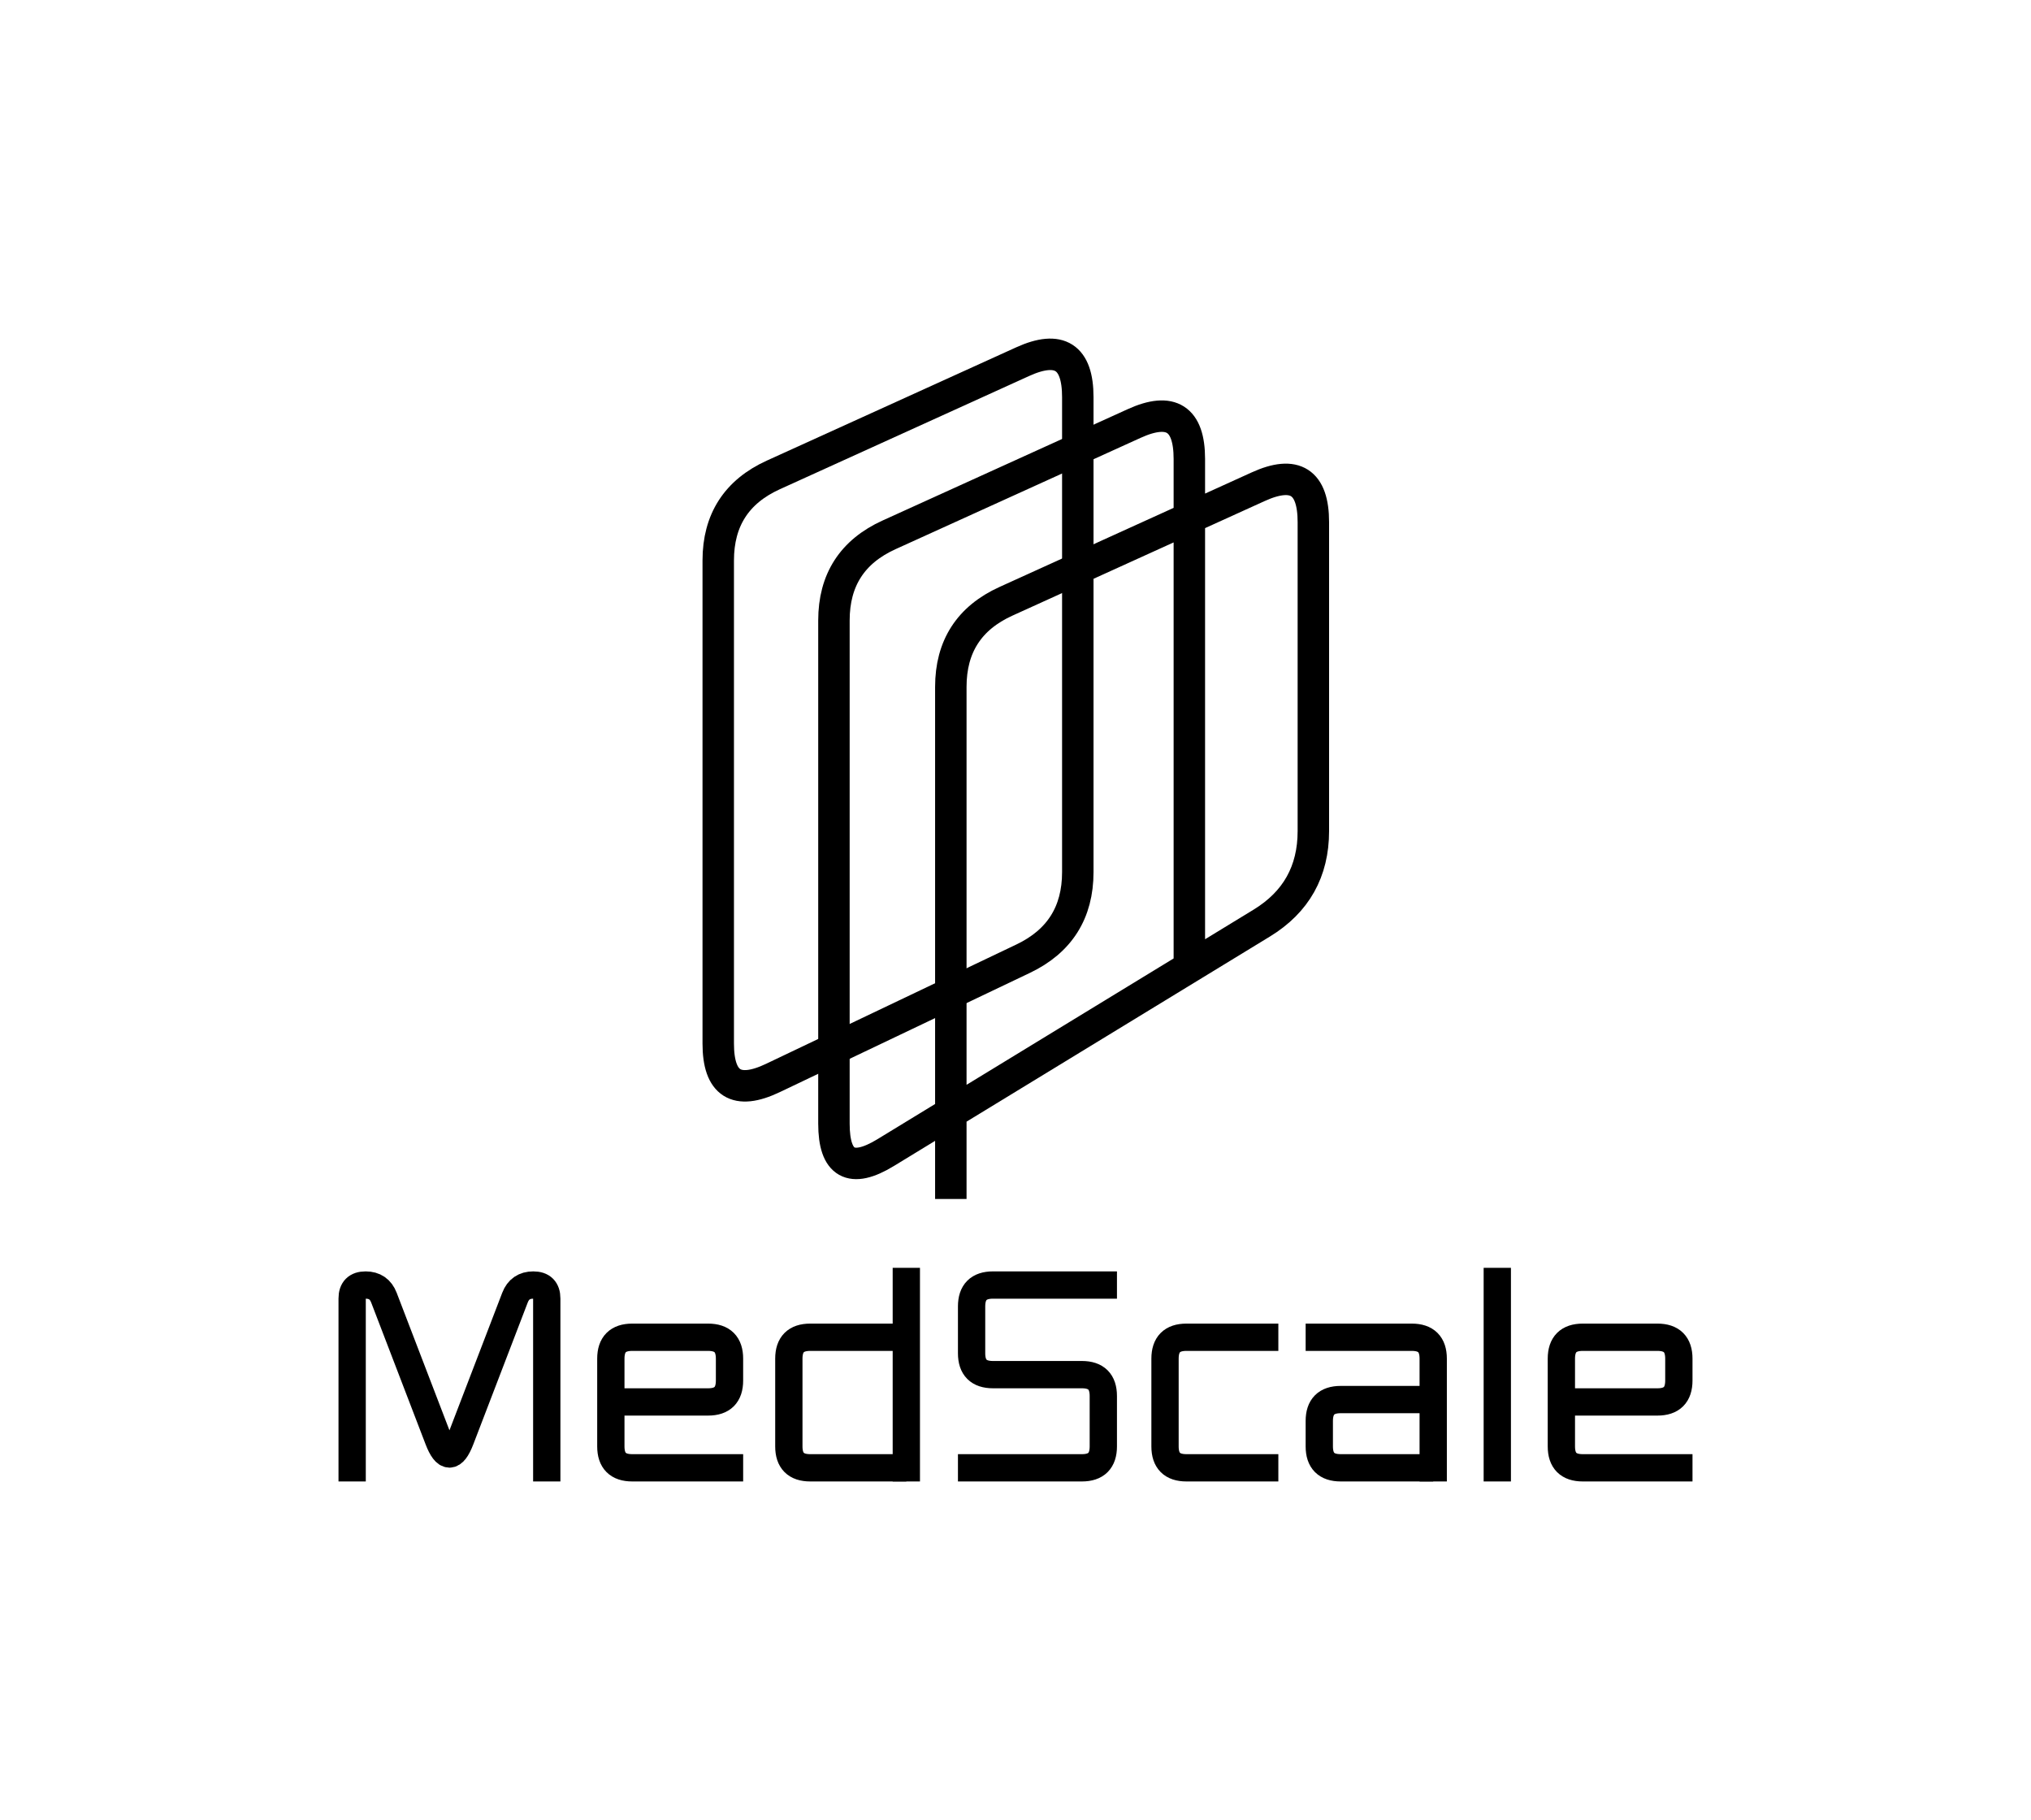
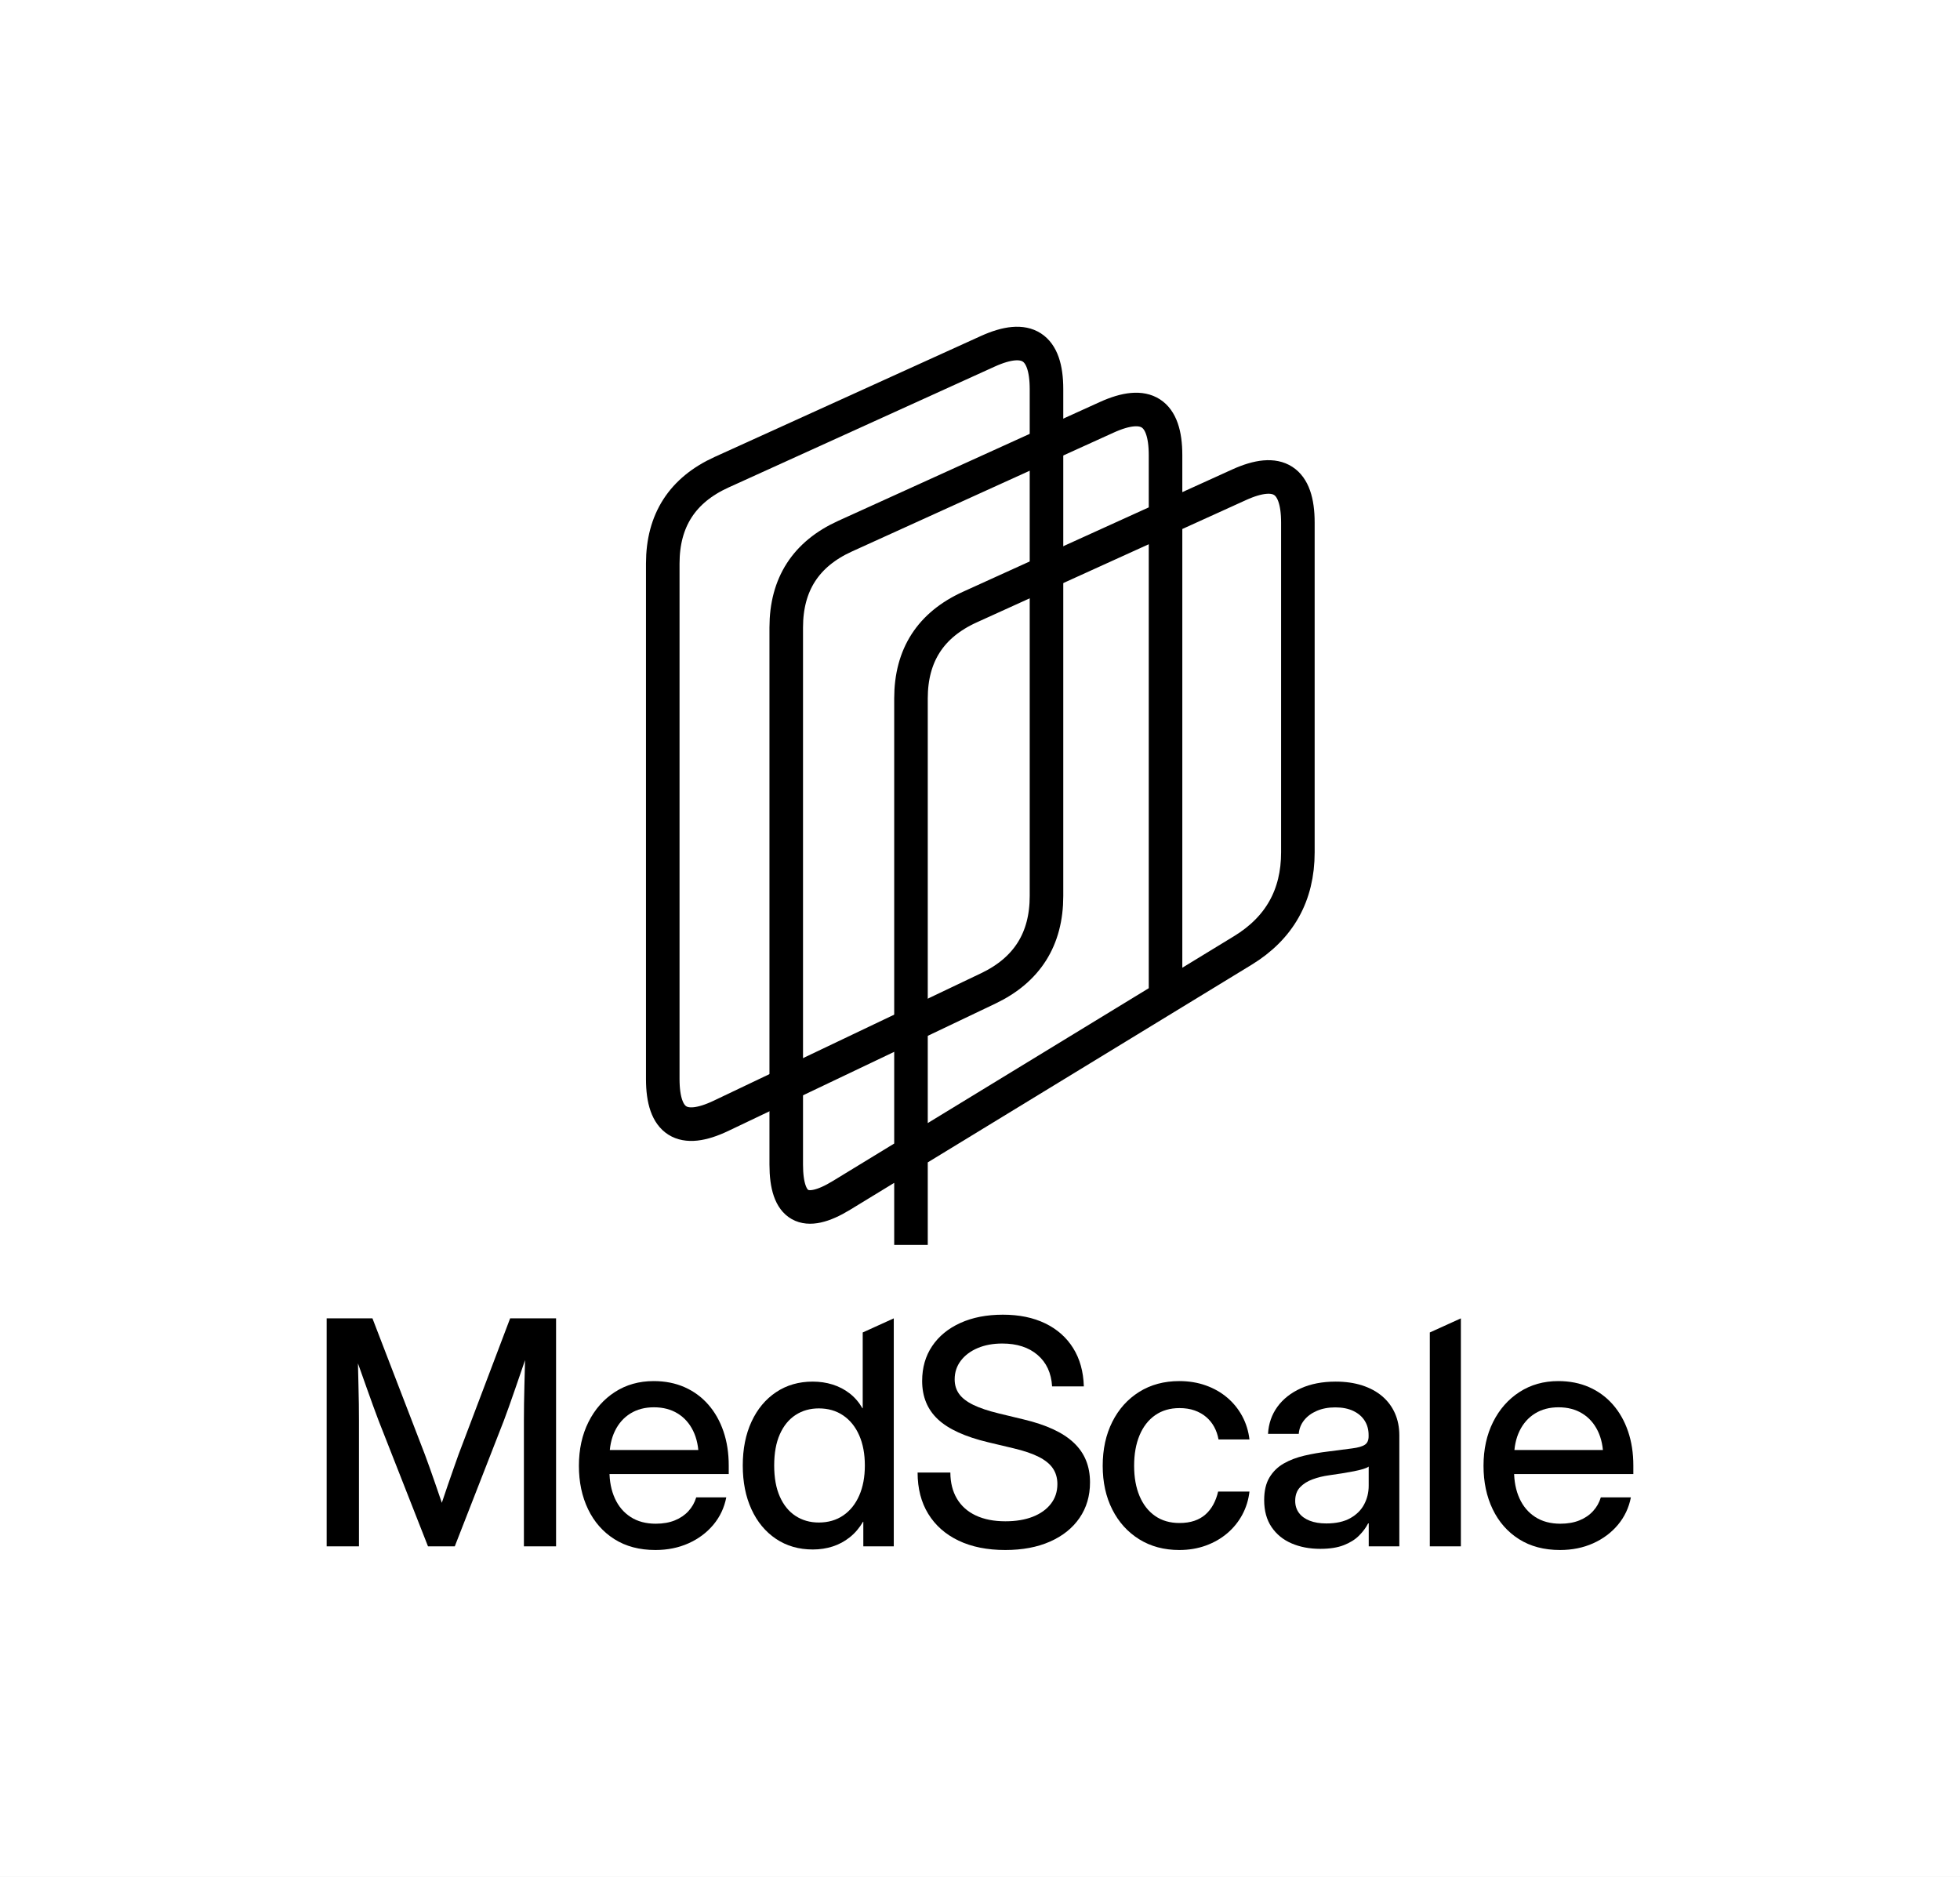
- <svg xmlns="http://www.w3.org/2000/svg" viewBox="0 0 1711.5 1533.5" role="img" aria-labelledby="title description">
-   <rect width="1711.5" height="1533.5" fill="#FFFFFF" />
-   <g id="medscale-frames" transform="translate(591.750 285.250) scale(1)" fill="none" stroke="#000000" stroke-width="26.5" stroke-linejoin="round" stroke-linecap="butt">
+ <svg xmlns="http://www.w3.org/2000/svg" viewBox="0 0 1547.65 1481.79" role="img" aria-labelledby="title description">
+   <rect width="1547.65" height="1481.79" fill="#FFFFFF" />
+   <g id="medscale-frames" transform="translate(509.827 257.942) scale(1)" fill="none" stroke="#000000" stroke-width="26.5" stroke-linejoin="round" stroke-linecap="butt">
    <path d="M13.5 390.5L13.5 187Q13.5 136 59.93 114.91L270.07 19.47Q316.5 -1.62 316.5 49.38L316.5 449.56Q316.5 500.56 270.46 522.51L59.54 623.05Q13.5 645 13.5 594Z" />
    <path d="M209.5 725L209.5 293.5Q209.5 242.5 255.93 221.41L468.57 124.83Q515 103.74 515 154.74L515 415Q515 466 471.46 492.56L154.54 685.94Q111 712.5 111 661.5L111 237.5Q111 186.5 157.43 165.41L364.07 71.56Q410.5 50.47 410.5 101.47L410.5 529.76" />
  </g>
-   <g id="medscale-wordmark" transform="translate(285.250 1068.250) scale(1)" fill="none" stroke="#000000" stroke-width="23" stroke-linejoin="round" stroke-linecap="butt">
-     <path d="M11.5 180L11.5 25.85Q11.5 14.5 22.85 14.5L22.85 14.5Q34.2 14.5 38.27 25.1L84.18 144.73Q93.5 169 102.82 144.73L148.73 25.1Q152.8 14.5 164.15 14.5L164.15 14.5Q175.5 14.5 175.5 25.85L175.5 180" />
-     <path d="M229.5 113L311.5 113Q329.5 113 329.5 95L329.5 76.5Q329.5 58.5 311.5 58.5L247.5 58.5Q229.5 58.5 229.5 76.5L229.5 150.5Q229.5 168.5 247.5 168.5L341 168.5" />
-     <path d="M478.5 58.5L397.5 58.5Q379.5 58.5 379.5 76.5L379.5 150.5Q379.5 168.5 397.5 168.5L478.5 168.5" />
-     <path d="M478.5 0L478.5 180" />
-     <path d="M656 14.5L551.5 14.5Q533.5 14.5 533.5 32.5L533.5 72Q533.5 90 551.5 90L626.5 90Q644.5 90 644.5 108L644.5 150.5Q644.5 168.5 626.5 168.5L522 168.5" />
-     <path d="M792 58.5L714.5 58.5Q696.5 58.5 696.5 76.5L696.5 150.5Q696.5 168.5 714.5 168.5L792 168.5" />
-     <path d="M815 58.5L904.5 58.5Q922.5 58.5 922.5 76.5L922.5 180" />
-     <path d="M922.5 111L844.5 111Q826.5 111 826.5 129L826.5 150.5Q826.5 168.5 844.5 168.5L922.5 168.5" />
-     <path d="M976.5 0L976.5 180" />
-     <path d="M1030.5 113L1111.5 113Q1129.5 113 1129.5 95L1129.5 76.5Q1129.5 58.5 1111.5 58.5L1048.5 58.5Q1030.5 58.5 1030.5 76.5L1030.5 150.5Q1030.5 168.5 1048.5 168.5L1141 168.5" />
+   <g id="medscale-wordmark" transform="translate(257.942 1038.043) scale(1)" fill="#000000">
+     <path d="M0 182.9V2.9H36.15L77.58 110.49Q79.22 114.84 81.48 121.2Q83.74 127.57 86.13 134.5Q88.52 141.42 90.63 147.63Q92.75 153.84 94.01 157.88H87.91Q89.17 153.84 91.23 147.63Q93.29 141.42 95.68 134.5Q98.06 127.57 100.31 121.2Q102.56 114.84 104.1 110.49L144.87 2.9H181.14V182.9H155.74V83.53Q155.74 77.68 155.84 70.59Q155.93 63.49 156.14 55.82Q156.35 48.15 156.54 40.34Q156.74 32.52 156.85 25.24H160.25Q157.3 33.97 154.38 42.49Q151.47 51.01 148.82 58.67Q146.17 66.33 143.92 72.65Q141.68 78.97 139.95 83.53L101.16 182.9H80.01L40.97 83.53Q39.24 78.97 36.93 72.65Q34.61 66.33 31.9 58.67Q29.19 51.01 26.16 42.49Q23.14 33.97 19.96 25.24H24.4Q24.61 32.52 24.75 40.34Q24.9 48.15 25.11 55.82Q25.31 63.49 25.41 70.59Q25.5 77.68 25.5 83.53V182.9Z" />
+     <path d="M259.6 185.8Q240.72 185.8 227.19 177.23Q213.66 168.66 206.41 153.61Q199.17 138.56 199.17 119.32Q199.17 99.85 206.72 84.76Q214.26 69.67 227.59 61.05Q240.93 52.43 258.22 52.43Q271.72 52.43 282.63 57.25Q293.54 62.08 301.34 70.99Q309.14 79.9 313.31 92.12Q317.48 104.34 317.48 119.13V125.85H210.53V106.86H304.49L293.74 112.81Q293.74 100.67 289.39 91.76Q285.05 82.85 277.13 77.99Q269.21 73.12 258.41 73.12Q247.74 73.12 239.86 77.99Q231.99 82.85 227.64 91.76Q223.29 100.67 223.29 112.81V123.33Q223.29 135.61 227.56 145.03Q231.83 154.45 240.02 159.74Q248.2 165.04 259.88 165.04Q268.38 165.04 274.88 162.42Q281.37 159.79 285.67 155.09Q289.96 150.4 291.81 144.22H315.55Q313.15 156.54 305.31 165.9Q297.47 175.25 285.69 180.53Q273.91 185.8 259.6 185.8Z" />
+     <path d="M383.85 185.39Q367.29 185.39 354.8 177.01Q342.31 168.63 335.44 153.69Q328.56 138.75 328.56 119.08Q328.56 99.41 335.46 84.48Q342.37 69.55 354.84 61.2Q367.32 52.84 383.78 52.84Q392.12 52.84 399.52 55.16Q406.92 57.49 412.94 62.14Q418.95 66.79 423.04 73.86H423.27V14.04L447.8 2.9V182.9H423.75V163.5H423.52Q419.18 170.89 413.06 175.75Q406.94 180.62 399.58 183Q392.21 185.39 383.85 185.39ZM388.61 164.1Q399.7 164.1 407.88 158.52Q416.06 152.94 420.51 142.8Q424.96 132.66 424.96 119.08Q424.96 105.4 420.51 95.27Q416.06 85.15 407.88 79.57Q399.7 73.99 388.61 73.99Q378.26 73.99 370.3 79.16Q362.34 84.32 357.86 94.34Q353.37 104.37 353.37 119.08Q353.37 133.69 357.86 143.73Q362.34 153.77 370.3 158.93Q378.26 164.1 388.61 164.1Z" />
+     <path d="M535.86 185.8Q514.49 185.8 498.97 178.4Q483.46 170.99 475.03 157.28Q466.61 143.57 466.61 124.63H492.48Q492.53 136.64 497.68 145.3Q502.83 153.96 512.58 158.55Q522.34 163.13 535.95 163.13Q548.37 163.13 557.55 159.54Q566.72 155.94 571.85 149.33Q576.99 142.71 576.99 133.76Q576.99 126.72 573.53 121.5Q570.08 116.27 562.47 112.36Q554.86 108.44 542.24 105.47L522.39 100.75Q495.06 94.24 482.63 82.59Q470.2 70.94 470.2 52.33Q470.2 36.52 478.11 24.79Q486.01 13.05 500.39 6.52Q514.77 0 533.95 0Q553.21 0 567.38 6.87Q581.55 13.74 589.46 26.42Q597.37 39.11 597.87 56.61H572.81Q571.87 40.78 561.33 31.77Q550.8 22.77 533.47 22.77Q522.53 22.77 514.04 26.36Q505.56 29.96 500.72 36.35Q495.88 42.74 495.88 51.05Q495.88 57.68 499.38 62.56Q502.88 67.44 510.52 71.18Q518.15 74.91 530.66 77.95L550.22 82.67Q563.72 85.88 573.6 90.45Q583.49 95.03 589.94 101.12Q596.4 107.21 599.57 115Q602.75 122.78 602.75 132.4Q602.75 148.45 594.47 160.49Q586.2 172.53 571.16 179.16Q556.13 185.8 535.86 185.8Z" />
+     <path d="M673.25 185.8Q655.21 185.8 641.57 177.31Q627.94 168.82 620.35 153.83Q612.77 138.84 612.77 119.32Q612.77 99.7 620.35 84.61Q627.94 69.51 641.57 60.97Q655.21 52.43 673.25 52.43Q684.57 52.43 694.18 55.86Q703.79 59.28 711.08 65.47Q718.37 71.66 722.91 80.06Q727.45 88.46 728.66 98.52H704.23Q703.24 93.05 700.77 88.53Q698.29 84.01 694.39 80.72Q690.48 77.42 685.26 75.58Q680.05 73.75 673.39 73.75Q662.23 73.75 654.18 79.37Q646.14 84.99 641.86 95.24Q637.58 105.49 637.58 119.32Q637.58 133.03 641.86 143.19Q646.14 153.34 654.14 158.91Q662.14 164.48 673.39 164.48Q680.05 164.48 685.16 162.74Q690.27 161 693.97 157.7Q697.67 154.41 700.15 149.82Q702.62 145.23 703.92 139.64H728.66Q727.52 149.5 723.01 157.9Q718.49 166.31 711.14 172.57Q703.79 178.82 694.15 182.31Q684.52 185.8 673.25 185.8Z" />
+     <path d="M784.59 184.88Q771.89 184.88 761.9 180.57Q751.9 176.26 746.09 167.66Q740.27 159.07 740.27 146.38Q740.27 135.42 744.48 128.46Q748.69 121.5 755.81 117.45Q762.93 113.4 772.02 111.29Q781.12 109.17 790.77 108.03Q802.83 106.48 809.81 105.57Q816.79 104.67 819.76 102.7Q822.73 100.73 822.73 96.09V94.99Q822.73 88.59 819.62 83.69Q816.52 78.79 810.63 75.99Q804.74 73.19 796.44 73.19Q788.21 73.19 781.88 75.92Q775.54 78.64 771.79 83.36Q768.05 88.07 767.57 94.09H743.31Q743.99 81.98 750.72 72.72Q757.45 63.46 769.21 58.15Q780.98 52.84 796.72 52.84Q808.36 52.84 817.69 55.85Q827.02 58.87 833.55 64.46Q840.08 70.05 843.54 77.88Q846.99 85.7 846.99 95.34V182.9H822.83V164.81H822.35Q819.77 169.84 815.17 174.45Q810.56 179.07 803.13 181.98Q795.7 184.88 784.59 184.88ZM789.33 164.83Q800.84 164.83 808.26 160.67Q815.69 156.5 819.24 149.74Q822.8 142.98 822.8 135.03V119.92Q821.5 120.94 818.47 121.85Q815.45 122.76 811.13 123.62Q806.82 124.47 801.82 125.27Q796.82 126.08 791.68 126.78Q784.66 127.73 778.51 129.99Q772.36 132.25 768.57 136.29Q764.77 140.33 764.77 147Q764.77 152.54 767.77 156.55Q770.77 160.56 776.29 162.7Q781.81 164.83 789.33 164.83Z" />
+     <path d="M895.59 2.9V182.9H871.06V14.04Z" />
+     <path d="M973.89 185.8Q955.01 185.8 941.48 177.23Q927.95 168.66 920.71 153.61Q913.47 138.56 913.47 119.32Q913.47 99.85 921.01 84.76Q928.55 69.67 941.89 61.05Q955.22 52.43 972.51 52.43Q986.01 52.43 996.92 57.25Q1007.83 62.08 1015.63 70.99Q1023.43 79.9 1027.6 92.12Q1031.77 104.34 1031.77 119.13V125.85H924.82V106.86H1018.78L1008.03 112.81Q1008.03 100.67 1003.69 91.76Q999.34 82.85 991.42 77.99Q983.5 73.12 972.71 73.12Q962.03 73.12 954.15 77.99Q946.28 82.85 941.93 91.76Q937.59 100.67 937.59 112.81V123.33Q937.59 135.61 941.86 145.03Q946.13 154.45 954.31 159.74Q962.5 165.04 974.17 165.04Q982.68 165.04 989.17 162.42Q995.67 159.79 999.96 155.09Q1004.26 150.4 1006.1 144.22H1029.84Q1027.44 156.54 1019.6 165.9Q1011.77 175.25 999.99 180.53Q988.21 185.8 973.89 185.8Z" />
  </g>
</svg>
